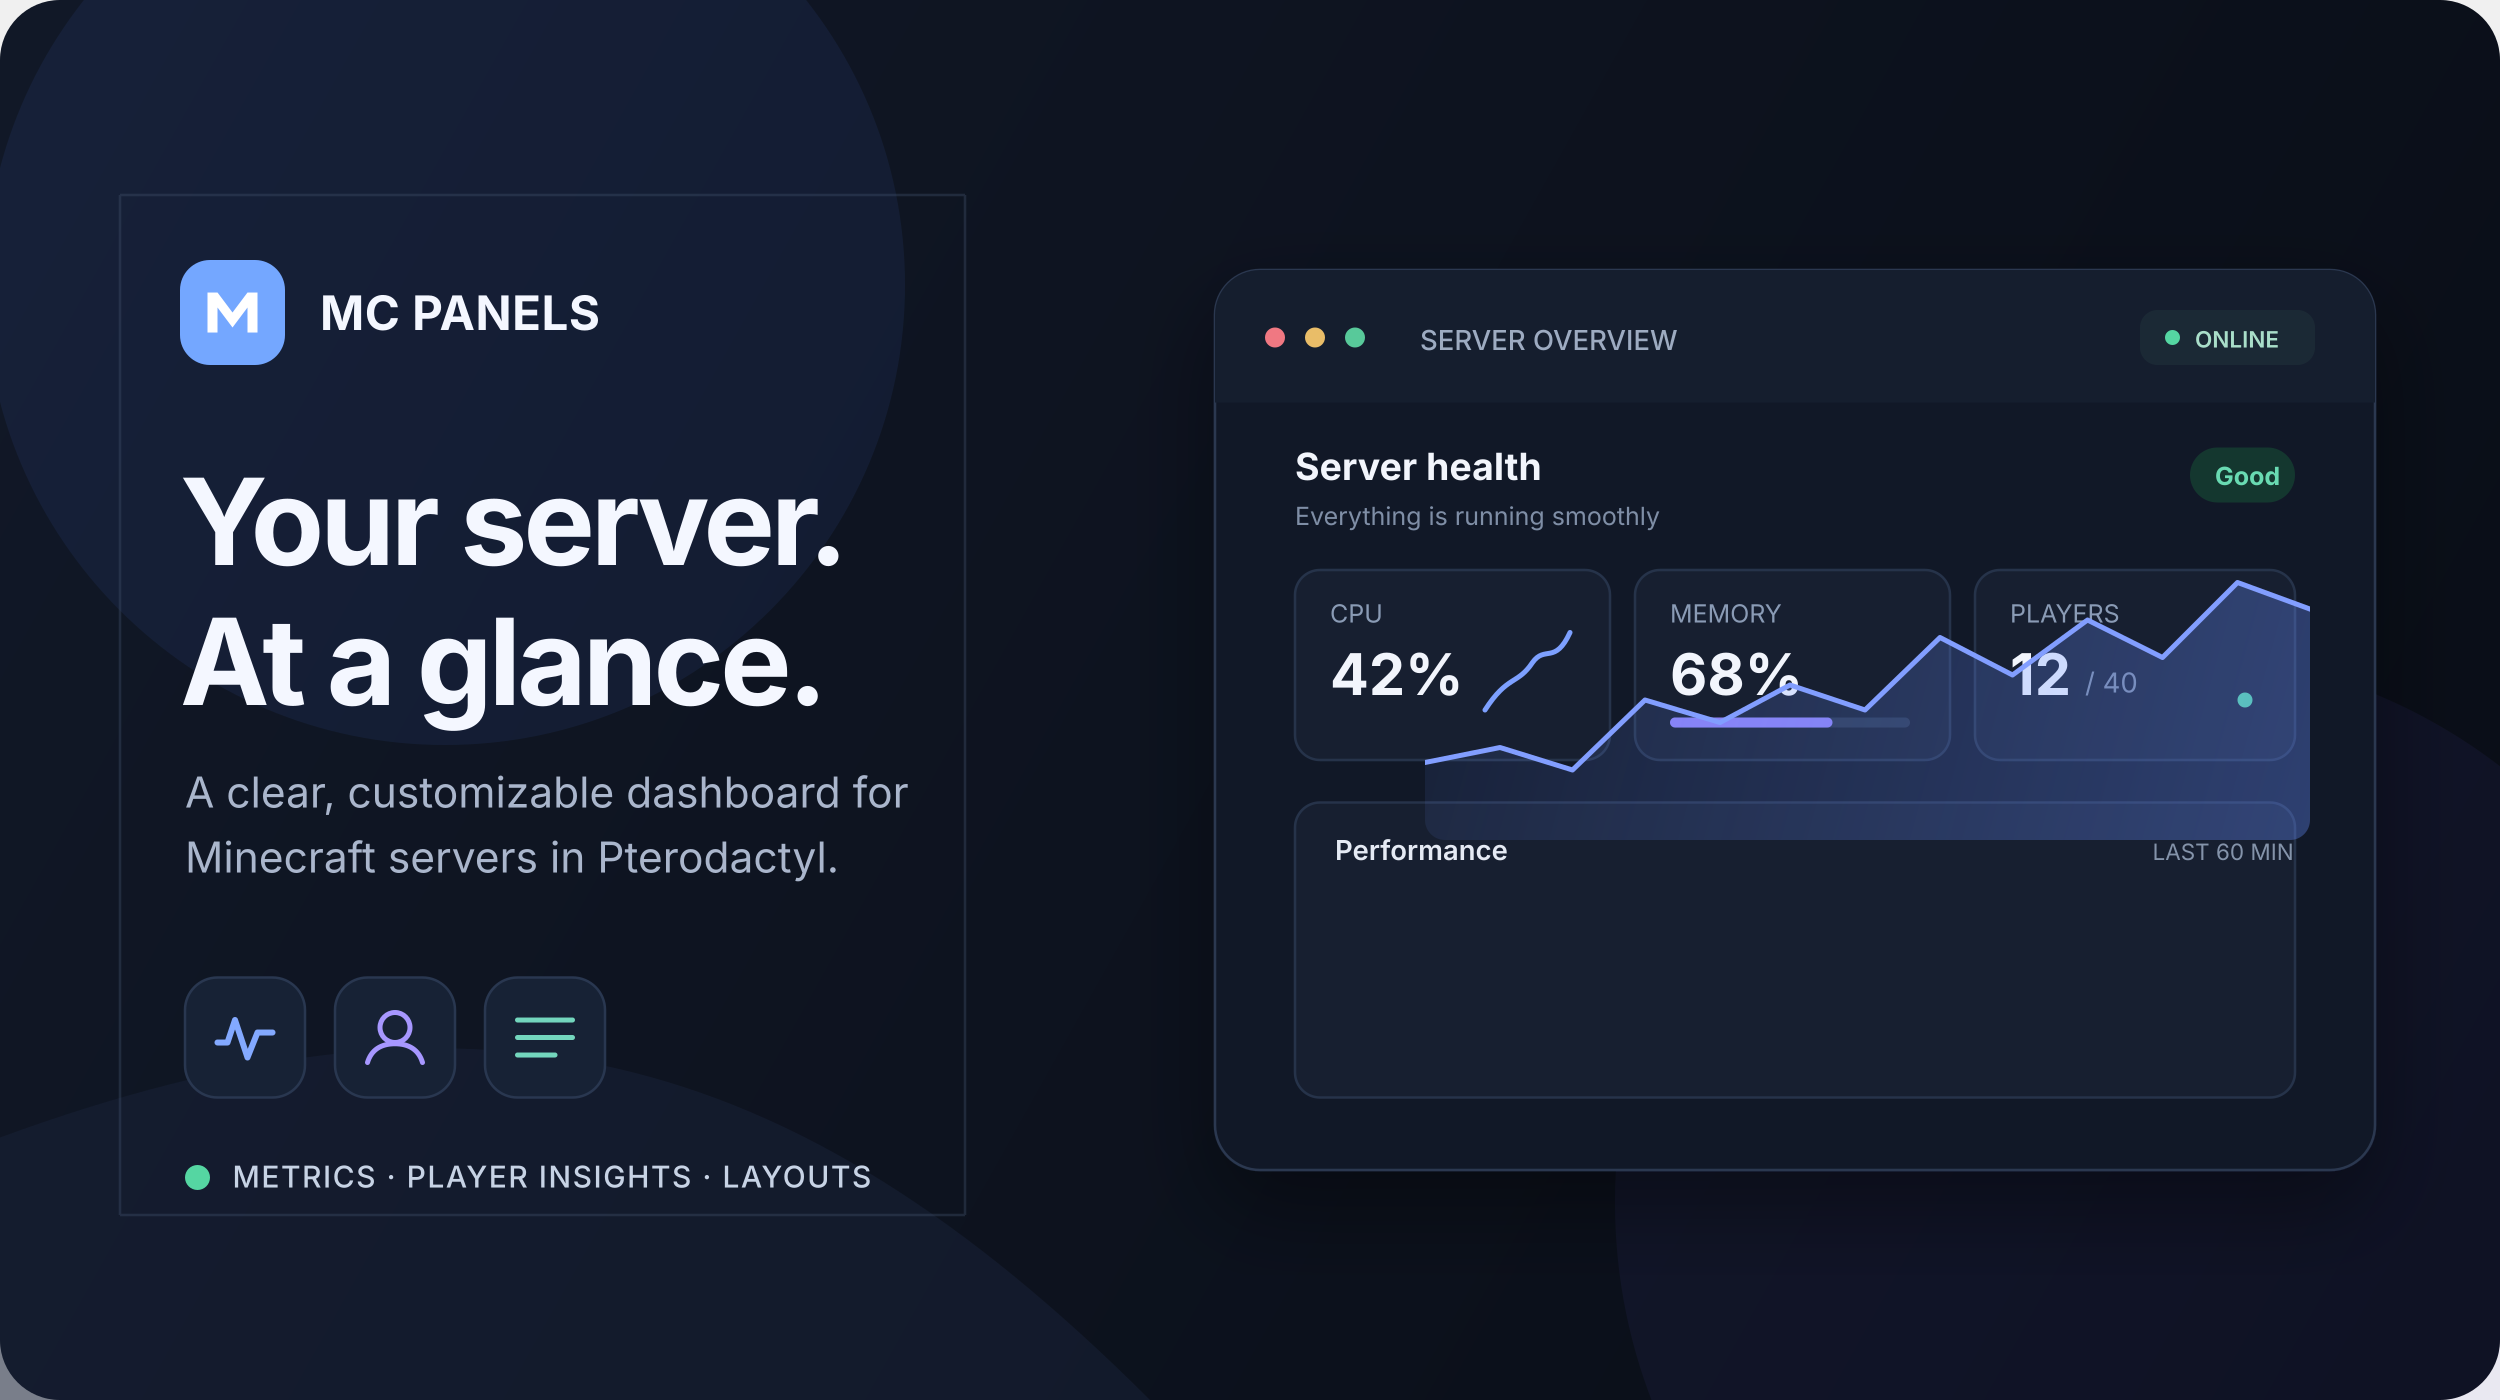
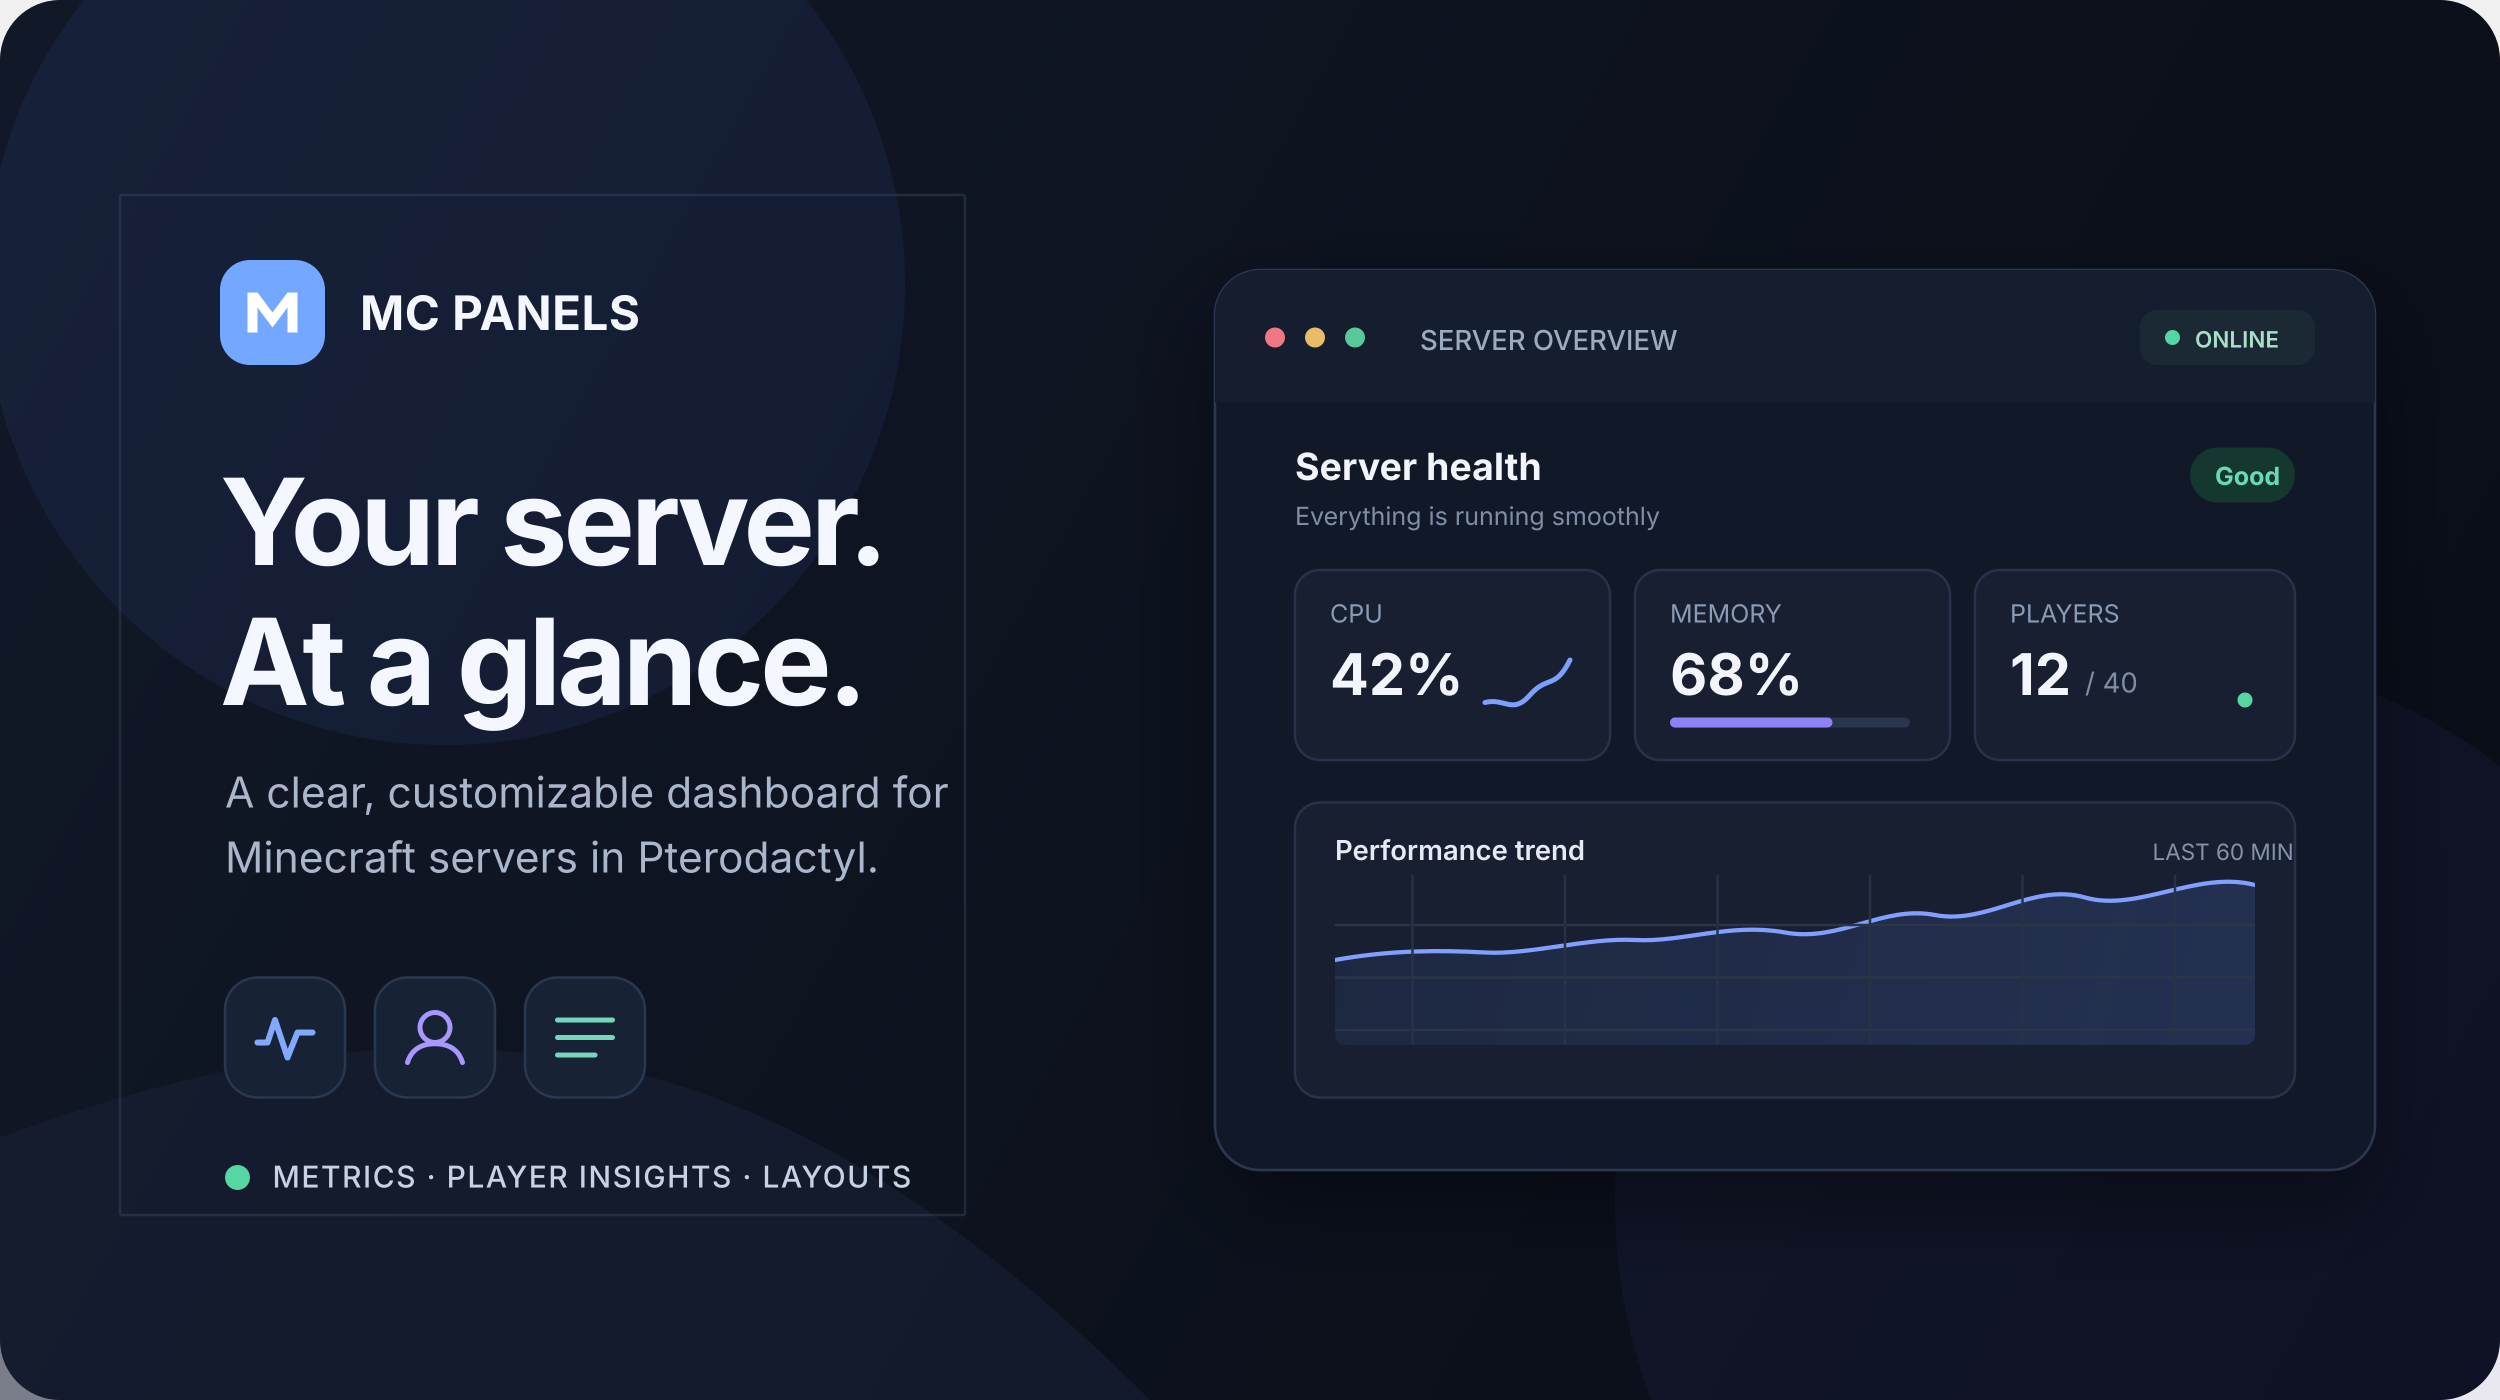
<svg xmlns="http://www.w3.org/2000/svg" width="1000" height="560" viewBox="0 0 1000 560" fill="none">
  <defs>
    <linearGradient id="background" x1="30" y1="24" x2="968" y2="548" gradientUnits="userSpaceOnUse">
      <stop stop-color="#111827" />
      <stop offset="1" stop-color="#090D16" />
    </linearGradient>
    <linearGradient id="accent" x1="90" y1="130" x2="542" y2="416" gradientUnits="userSpaceOnUse">
      <stop stop-color="#74A7FF" />
      <stop offset="1" stop-color="#8B7CFF" />
    </linearGradient>
    <linearGradient id="chart" x1="574" y1="230" x2="926" y2="326" gradientUnits="userSpaceOnUse">
      <stop stop-color="#668DFF" stop-opacity=".08" />
-       <stop offset="1" stop-color="#668DFF" stop-opacity=".34" />
+       <stop offset="1" stop-color="#668DFF" stop-opacity=".16" />
    </linearGradient>
    <filter id="shadow" x="450" y="72" width="536" height="438" color-interpolation-filters="sRGB" filterUnits="userSpaceOnUse">
      <feFlood flood-opacity="0" result="BackgroundImageFix" />
      <feColorMatrix in="SourceAlpha" values="0 0 0 0 0 0 0 0 0 0 0 0 0 0 0 0 0 0 127 0" result="hardAlpha" />
      <feOffset dy="16" />
      <feGaussianBlur stdDeviation="18" />
      <feComposite in2="hardAlpha" operator="out" />
      <feColorMatrix values="0 0 0 0 0 0 0 0 0 0 0 0 0 0 0 0 0 0 0.38 0" />
      <feBlend in2="BackgroundImageFix" result="effect1_dropShadow" />
      <feBlend in="SourceGraphic" in2="effect1_dropShadow" result="shape" />
    </filter>
    <clipPath id="chartClip">
-       <rect x="570" y="220" width="354" height="116" rx="8" />
+       <rect x="534" y="350" width="368" height="68" rx="4" />
    </clipPath>
  </defs>
  <rect width="1000" height="560" rx="24" fill="url(#background)" />
  <circle cx="178" cy="114" r="184" fill="#527DFF" fill-opacity=".08" />
  <circle cx="866" cy="481" r="220" fill="#806CFF" fill-opacity=".06" />
  <path d="M0 455C188 386 315 415 460 560H0V455Z" fill="#182238" fill-opacity=".55" />
  <g opacity=".38" stroke="#40506A">
    <path d="M48 78H386" />
    <path d="M48 486H386" />
    <path d="M48 78V486" />
    <path d="M386 78V486" />
  </g>
-   <g transform="translate(72 104)">
+   <g transform="translate(88 104)">
    <rect width="42" height="42" rx="12" fill="url(#accent)" />
    <path d="M11 29V13h4l6 8 6-8h4v16h-4V19l-6 8-6-8v10h-4Z" fill="#fff" />
    <text x="56" y="28" fill="#F4F7FF" font-family="Inter,Segoe UI,Arial,sans-serif" font-size="19" font-weight="650" letter-spacing=".2">MC PANELS</text>
  </g>
-   <text x="72" y="226" fill="#F4F7FF" font-family="Inter,Segoe UI,Arial,sans-serif" font-size="48" font-weight="700" letter-spacing="-1.6">Your server.</text>
-   <text x="72" y="282" fill="#F4F7FF" font-family="Inter,Segoe UI,Arial,sans-serif" font-size="48" font-weight="700" letter-spacing="-1.6">At a glance.</text>
-   <text x="74" y="323" fill="#AAB6CC" font-family="Inter,Segoe UI,Arial,sans-serif" font-size="17" font-weight="400">A clear, customizable dashboard for</text>
-   <text x="74" y="349" fill="#AAB6CC" font-family="Inter,Segoe UI,Arial,sans-serif" font-size="17" font-weight="400">Minecraft servers in Pterodactyl.</text>
-   <g transform="translate(74 391)">
+   <text x="88" y="226" fill="#F4F7FF" font-family="Inter,Segoe UI,Arial,sans-serif" font-size="48" font-weight="700" letter-spacing="-1.6">Your server.</text>
+   <text x="88" y="282" fill="#F4F7FF" font-family="Inter,Segoe UI,Arial,sans-serif" font-size="48" font-weight="700" letter-spacing="-1.6">At a glance.</text>
+   <text x="90" y="323" fill="#AAB6CC" font-family="Inter,Segoe UI,Arial,sans-serif" font-size="17" font-weight="400">A clear, customizable dashboard for</text>
+   <text x="90" y="349" fill="#AAB6CC" font-family="Inter,Segoe UI,Arial,sans-serif" font-size="17" font-weight="400">Minecraft servers in Pterodactyl.</text>
+   <g transform="translate(90 391)">
    <rect width="48" height="48" rx="13" fill="#172235" stroke="#293750" />
    <path d="M13 26h4l3-9 5 15 4-10h6" stroke="#83A9FF" stroke-width="2.4" stroke-linecap="round" stroke-linejoin="round" />
    <rect x="60" width="48" height="48" rx="13" fill="#172235" stroke="#293750" />
    <circle cx="84" cy="20" r="6" stroke="#A797FF" stroke-width="2" />
    <path d="M73 34c1.5-5 5.3-7.5 11-7.5S93.5 29 95 34" stroke="#A797FF" stroke-width="2" stroke-linecap="round" />
    <rect x="120" width="48" height="48" rx="13" fill="#172235" stroke="#293750" />
    <path d="M133 17h22M133 24h22M133 31h15" stroke="#73D6BD" stroke-width="2" stroke-linecap="round" />
  </g>
-   <g transform="translate(74 466)">
+   <g transform="translate(90 466)">
    <circle cx="5" cy="5" r="5" fill="#55D6A2" />
    <text x="19" y="9" fill="#C7D3E5" font-family="Inter,Segoe UI,Arial,sans-serif" font-size="12" font-weight="550" letter-spacing=".6">METRICS · PLAYER INSIGHTS · LAYOUTS</text>
  </g>
  <g filter="url(#shadow)">
    <rect x="486" y="108" width="464" height="360" rx="18" fill="#111827" stroke="#2B3850" />
    <path d="M486 126a18 18 0 0 1 18-18h428a18 18 0 0 1 18 18v35H486v-35Z" fill="#151E2E" />
    <circle cx="510" cy="135" r="4" fill="#F07882" />
    <circle cx="526" cy="135" r="4" fill="#E9BD68" />
    <circle cx="542" cy="135" r="4" fill="#58C99A" />
    <text x="568" y="140" fill="#9DABC1" font-family="Inter,Segoe UI,Arial,sans-serif" font-size="11" font-weight="550">SERVER OVERVIEW</text>
    <rect x="856" y="124" width="70" height="22" rx="7" fill="#1B2935" />
    <circle cx="869" cy="135" r="3" fill="#55D6A2" />
    <text x="878" y="139" fill="#A9DEC9" font-family="Inter,Segoe UI,Arial,sans-serif" font-size="9" font-weight="600">ONLINE</text>
    <text x="518" y="192" fill="#F2F5FC" font-family="Inter,Segoe UI,Arial,sans-serif" font-size="15" font-weight="650">Server health</text>
    <text x="518" y="210" fill="#7F8EA6" font-family="Inter,Segoe UI,Arial,sans-serif" font-size="10">Everything is running smoothly</text>
    <rect x="876" y="179" width="42" height="22" rx="11" fill="#14372F" />
    <text x="886" y="194" fill="#69DAB2" font-family="Inter,Segoe UI,Arial,sans-serif" font-size="10" font-weight="650">Good</text>
    <g>
      <rect x="518" y="228" width="126" height="76" rx="10" fill="#171F30" stroke="#26334A" />
      <text x="532" y="249" fill="#8A9BB5" font-family="Inter,Segoe UI,Arial,sans-serif" font-size="10">CPU</text>
      <text x="532" y="278" fill="#F2F5FC" font-family="Inter,Segoe UI,Arial,sans-serif" font-size="23" font-weight="650">42%</text>
-       <path d="M594 284c9-14 13-10 19-19 5-7 9 1 15-12" stroke="#7DA0FF" stroke-width="2" stroke-linecap="round" />
+       <path d="M594 281C602 279 605 286 612 278S622 276 628 264" stroke="#7DA0FF" stroke-width="2" stroke-linecap="round" />
      <rect x="654" y="228" width="126" height="76" rx="10" fill="#171F30" stroke="#26334A" />
      <text x="668" y="249" fill="#8A9BB5" font-family="Inter,Segoe UI,Arial,sans-serif" font-size="10">MEMORY</text>
      <text x="668" y="278" fill="#F2F5FC" font-family="Inter,Segoe UI,Arial,sans-serif" font-size="23" font-weight="650">68%</text>
      <rect x="668" y="287" width="96" height="4" rx="2" fill="#29364D" />
      <rect x="668" y="287" width="65" height="4" rx="2" fill="#8D82F5" />
      <rect x="790" y="228" width="128" height="76" rx="10" fill="#171F30" stroke="#26334A" />
      <text x="804" y="249" fill="#8A9BB5" font-family="Inter,Segoe UI,Arial,sans-serif" font-size="10">PLAYERS</text>
      <text x="804" y="278" fill="#F2F5FC" font-family="Inter,Segoe UI,Arial,sans-serif" font-size="23" font-weight="650">12</text>
      <text x="834" y="277" fill="#7F8EA6" font-family="Inter,Segoe UI,Arial,sans-serif" font-size="11">/ 40</text>
      <circle cx="898" cy="280" r="3" fill="#55D6A2" />
    </g>
    <rect x="518" y="321" width="400" height="118" rx="10" fill="#171F30" stroke="#26334A" />
-     <text x="534" y="344" fill="#E5EAF4" font-family="Inter,Segoe UI,Arial,sans-serif" font-size="11" font-weight="600">Performance</text>
+     <text x="534" y="344" fill="#E5EAF4" font-family="Inter,Segoe UI,Arial,sans-serif" font-size="11" font-weight="600">Performance trend</text>
    <text x="861" y="344" fill="#8493AA" font-family="Inter,Segoe UI,Arial,sans-serif" font-size="9">LAST 60 MIN</text>
    <g clip-path="url(#chartClip)">
-       <path d="M570 305 600 299 629 308 658 280 688 289 716 274 746 284 776 255 805 270 835 248 865 263 895 233 925 244v92H570v-31Z" fill="url(#chart)" />
-       <path d="m570 305 30-6 29 9 29-28 30 9 28-15 30 10 30-29 29 15 30-22 30 15 30-30 30 11" stroke="#829EFF" stroke-width="2" stroke-linecap="round" stroke-linejoin="round" />
-       <path d="M570 365h354M570 389h354M570 413h354" stroke="#2B3548" stroke-width="1" />
-       <path d="M600 348v69M659 348v69M718 348v69M777 348v69M836 348v69M895 348v69" stroke="#273247" stroke-width="1" />
+       <path d="M534 384C556 380 576 380 594 381S635 375 654 376 692 369 714 373 753 362 774 366 813 353 834 359 879 348 902 354V418H534Z" fill="url(#chart)" />
+       <path d="M534 384C556 380 576 380 594 381S635 375 654 376 692 369 714 373 753 362 774 366 813 353 834 359 879 348 902 354" stroke="#829EFF" stroke-width="1.7" stroke-linecap="round" stroke-linejoin="round" />
+       <path d="M534 370h368M534 391h368M534 412h368" stroke="#2B3548" stroke-width="1" />
+       <path d="M565 350v68M626 350v68M687 350v68M748 350v68M809 350v68M870 350v68" stroke="#273247" stroke-width="1" />
    </g>
  </g>
</svg>
